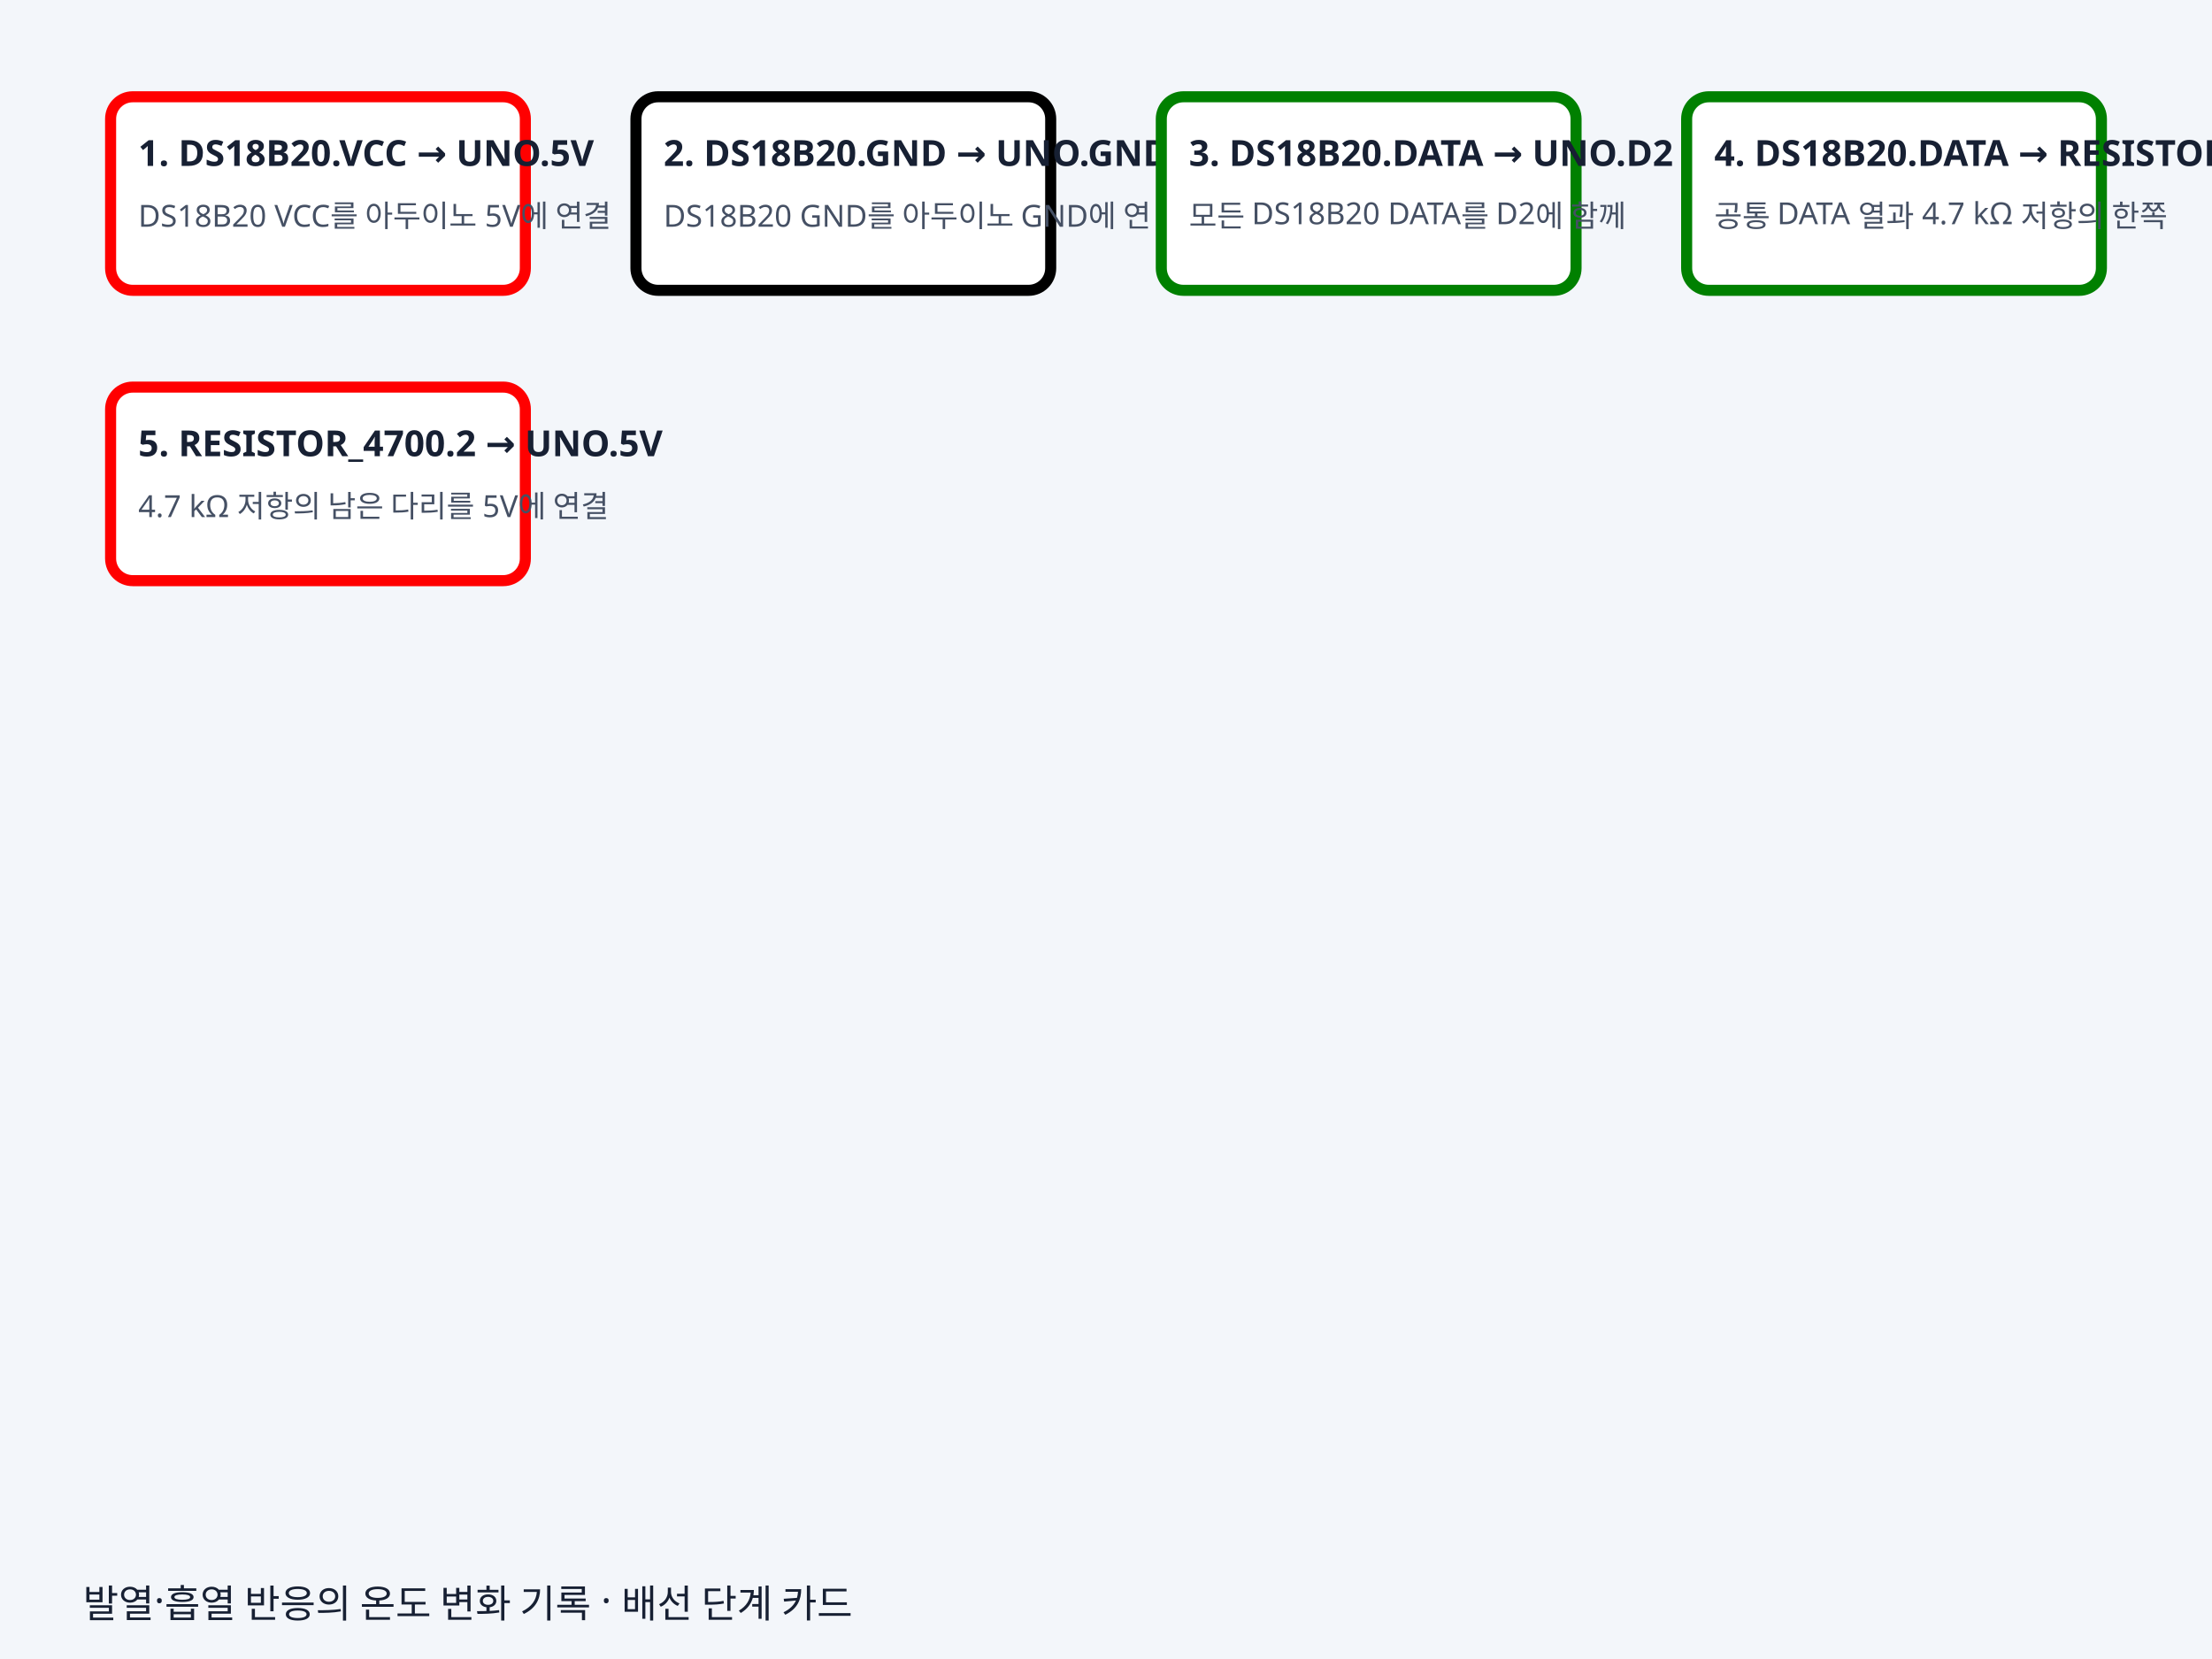
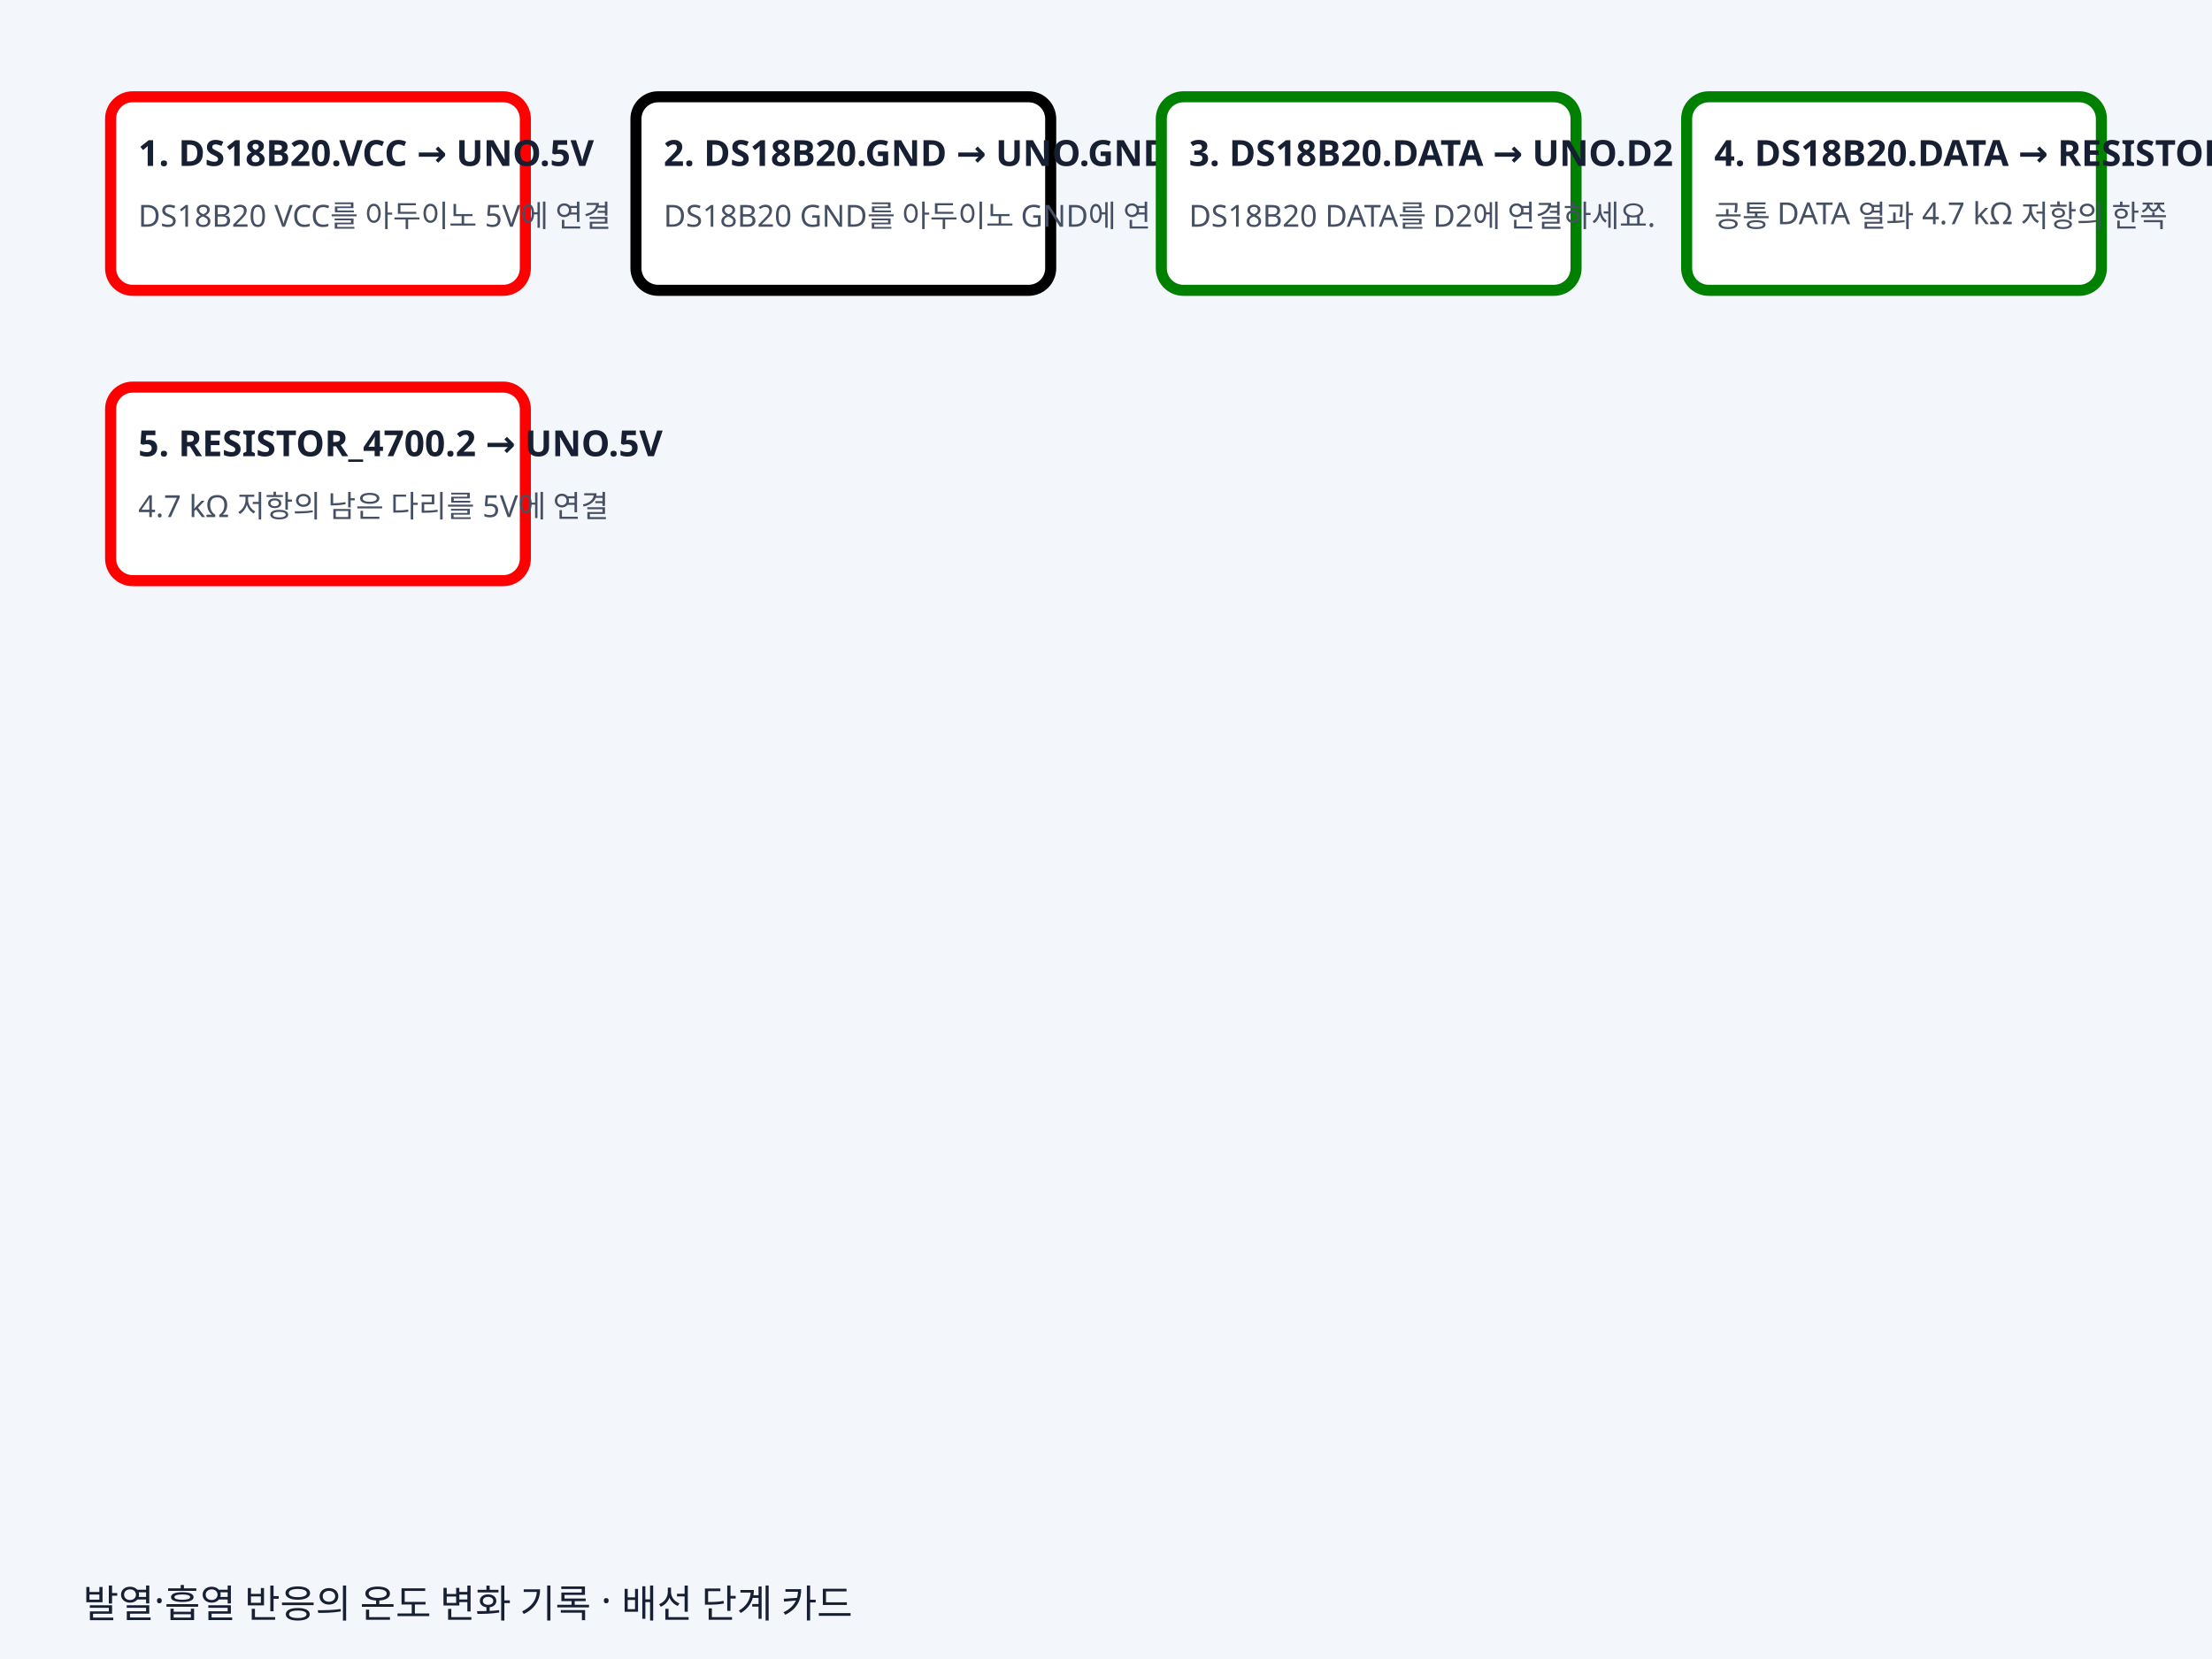
<svg xmlns="http://www.w3.org/2000/svg" width="800" height="600" viewBox="0 0 800 600">
  <rect width="100%" height="100%" fill="#f3f6fa" />
  <text x="30" y="585" font-family="sans-serif" font-size="14" fill="#172033">발열·흡열 반응의 온도 변화 기록 · 배선 단계 카드</text>
  <g>
    <rect x="40" y="35" width="150" height="70" rx="8" fill="#ffffff" stroke="red" stroke-width="4" />
    <text x="50" y="60" font-family="sans-serif" font-size="13" font-weight="700" fill="#172033">1. DS18B20.VCC → UNO.5V</text>
    <text x="50" y="82" font-family="sans-serif" font-size="11" fill="#455064">DS18B20 VCC를 아두이노 5V에 연결</text>
  </g>
  <g>
    <rect x="230" y="35" width="150" height="70" rx="8" fill="#ffffff" stroke="black" stroke-width="4" />
    <text x="240" y="60" font-family="sans-serif" font-size="13" font-weight="700" fill="#172033">2. DS18B20.GND → UNO.GND</text>
    <text x="240" y="82" font-family="sans-serif" font-size="11" fill="#455064">DS18B20 GND를 아두이노 GND에 연</text>
  </g>
  <g>
    <rect x="420" y="35" width="150" height="70" rx="8" fill="#ffffff" stroke="green" stroke-width="4" />
    <text x="430" y="60" font-family="sans-serif" font-size="13" font-weight="700" fill="#172033">3. DS18B20.DATA → UNO.D2</text>
-     <text x="430" y="82" font-family="sans-serif" font-size="11" fill="#455064">모든 DS18B20 DATA를 D2에 함께 </text>
+     <text x="430" y="82" font-family="sans-serif" font-size="11" fill="#455064">DS18B20 DATA를 D2에 연결하세요.</text>
  </g>
  <g>
    <rect x="610" y="35" width="150" height="70" rx="8" fill="#ffffff" stroke="green" stroke-width="4" />
    <text x="620" y="60" font-family="sans-serif" font-size="13" font-weight="700" fill="#172033">4. DS18B20.DATA → RESISTOR_4700.1</text>
    <text x="620" y="82" font-family="sans-serif" font-size="11" fill="#455064">공통 DATA 열과 4.7 kΩ 저항의 한쪽</text>
  </g>
  <g>
    <rect x="40" y="140" width="150" height="70" rx="8" fill="#ffffff" stroke="red" stroke-width="4" />
    <text x="50" y="165" font-family="sans-serif" font-size="13" font-weight="700" fill="#172033">5. RESISTOR_4700.2 → UNO.5V</text>
    <text x="50" y="187" font-family="sans-serif" font-size="11" fill="#455064">4.7 kΩ 저항의 남은 다리를 5V에 연결</text>
  </g>
</svg>
